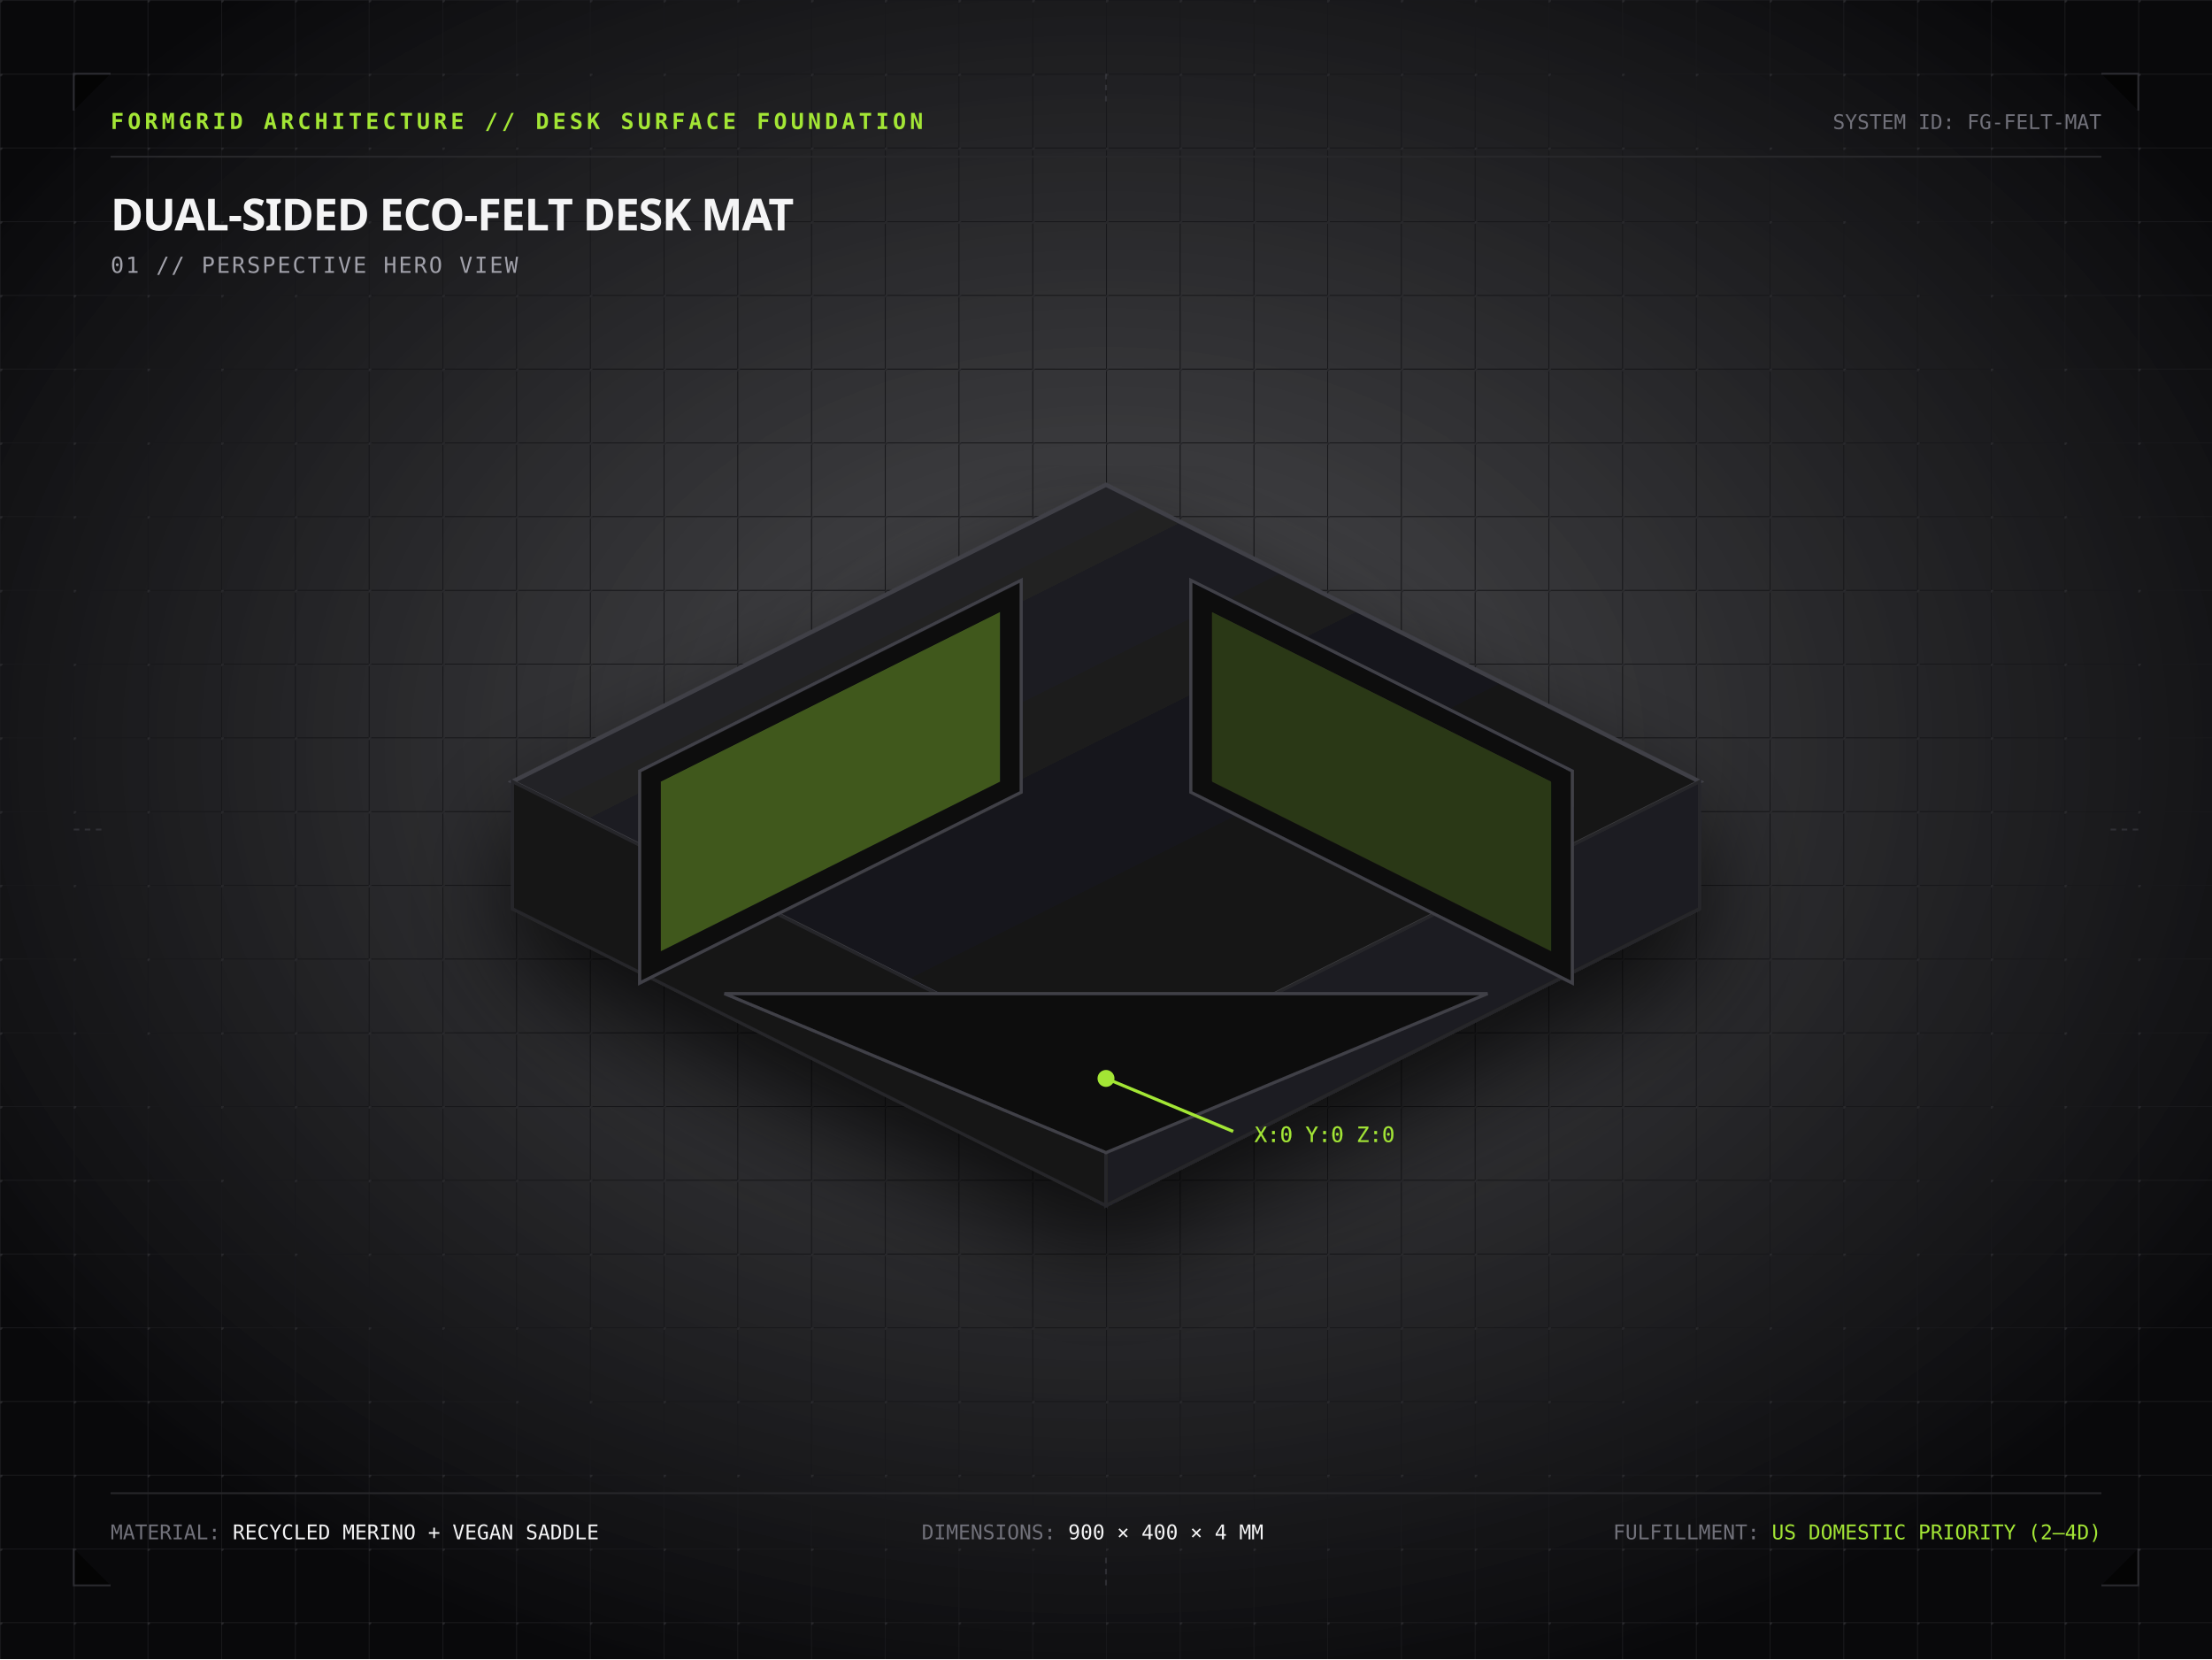
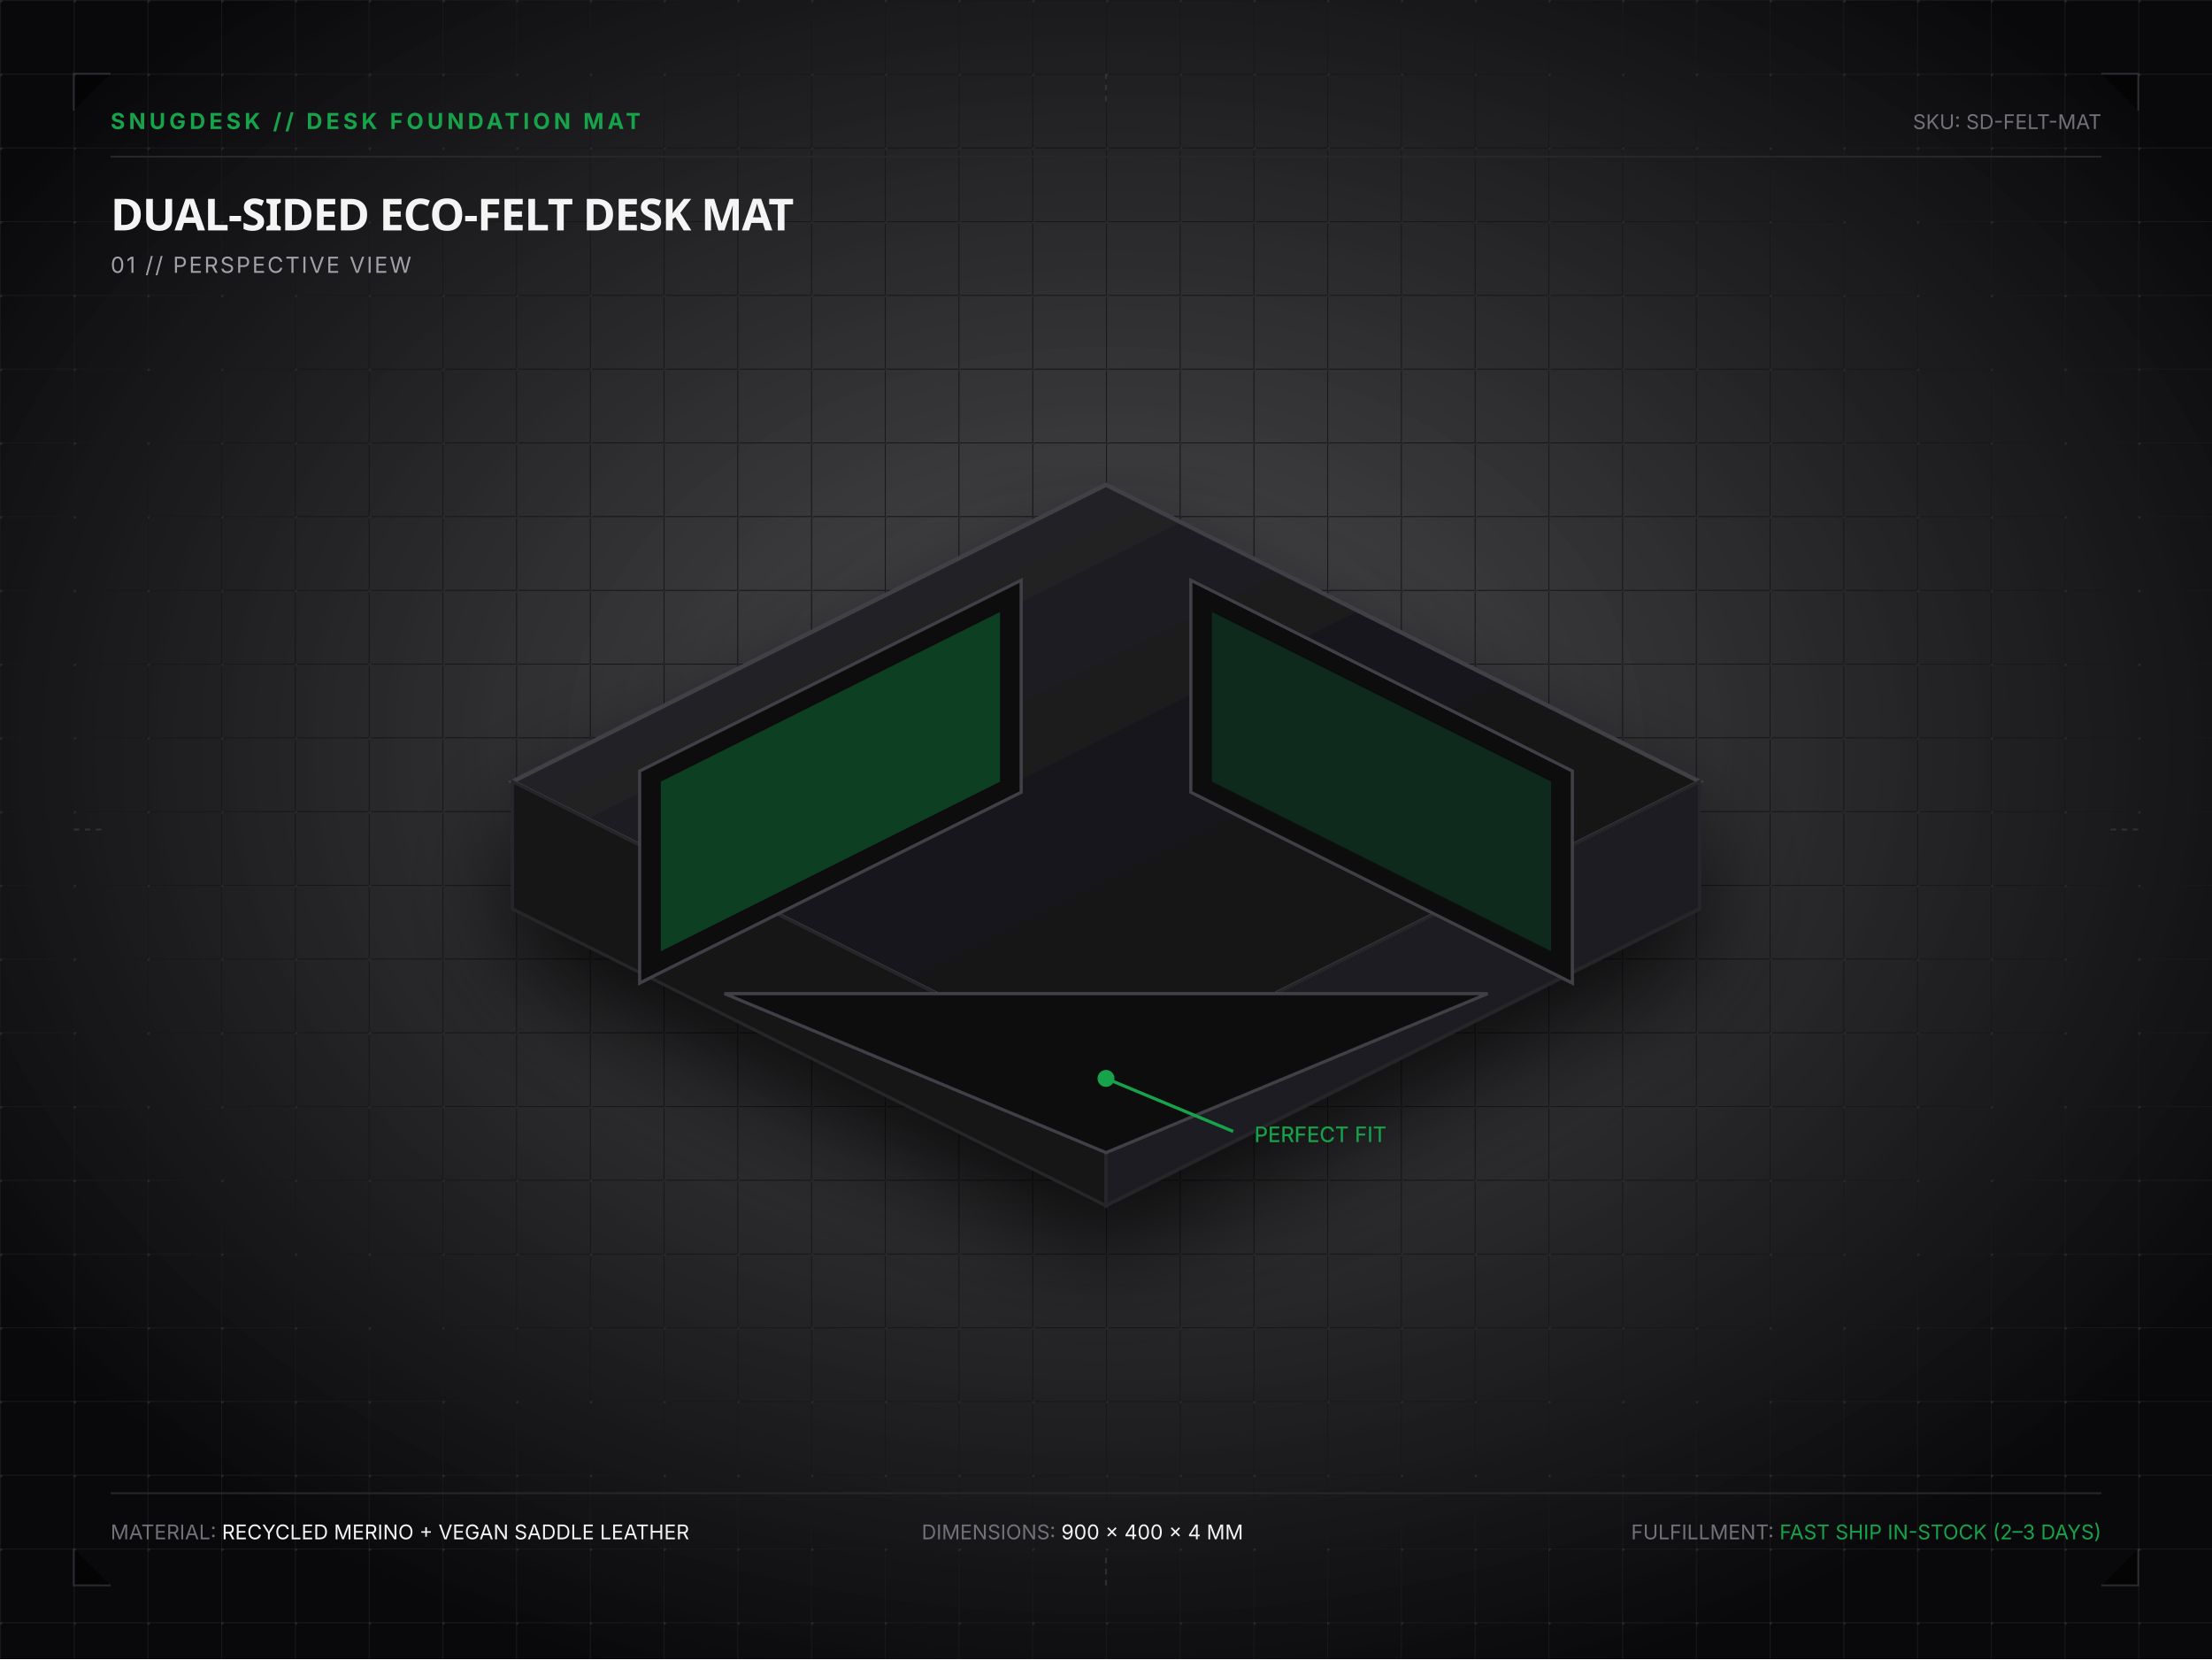
- <svg xmlns="http://www.w3.org/2000/svg" viewBox="0 0 1200 900" width="1200" height="900" style="background:#09090b; font-family:'JetBrains Mono', monospace;">
+ <svg xmlns="http://www.w3.org/2000/svg" viewBox="0 0 1200 900" width="1200" height="900" style="background:#09090b; font-family:'Inter', sans-serif;">
  <defs>
    <pattern id="grid-felt-mat-hero" width="40" height="40" patternUnits="userSpaceOnUse">
      <path d="M 40 0 L 0 0 0 40" fill="none" stroke="#18181b" stroke-width="1" />
      <circle cx="0" cy="0" r="1.5" fill="#27272a" />
    </pattern>
    <radialGradient id="spot-felt-mat-hero" cx="50%" cy="45%" r="60%">
      <stop offset="0%" stop-color="#1f1f23" stop-opacity="0.8" />
      <stop offset="100%" stop-color="#09090b" stop-opacity="1" />
    </radialGradient>
    <linearGradient id="bodyGrad-felt-mat" x1="0%" y1="0%" x2="100%" y2="100%">
      <stop offset="0%" stop-color="#2c2c31" />
      <stop offset="50%" stop-color="#18181b" />
      <stop offset="100%" stop-color="#101012" />
    </linearGradient>
    <filter id="shadow-felt-mat" x="-10%" y="-10%" width="130%" height="130%">
      <feDropShadow dx="0" dy="25" stdDeviation="25" flood-color="#000000" flood-opacity="0.75" />
    </filter>
  </defs>
  <rect width="1200" height="900" fill="url(#spot-felt-mat-hero)" />
  <rect width="1200" height="900" fill="url(#grid-felt-mat-hero)" />
  <g stroke="#3f3f46" stroke-width="1" opacity="0.6">
    <path d="M 40 60 L 40 40 L 60 40" />
    <path d="M 1160 60 L 1160 40 L 1140 40" />
    <path d="M 40 840 L 40 860 L 60 860" />
    <path d="M 1160 840 L 1160 860 L 1140 860" />
    <line x1="600" y1="40" x2="600" y2="55" stroke-dasharray="3,3" />
    <line x1="600" y1="845" x2="600" y2="860" stroke-dasharray="3,3" />
    <line x1="40" y1="450" x2="55" y2="450" stroke-dasharray="3,3" />
    <line x1="1145" y1="450" x2="1160" y2="450" stroke-dasharray="3,3" />
  </g>
-   <text x="60" y="70" fill="#a3e635" font-size="12" font-weight="700" letter-spacing="2">FORMGRID ARCHITECTURE // DESK SURFACE FOUNDATION</text>
-   <text x="1140" y="70" text-anchor="end" fill="#71717a" font-size="11">SYSTEM ID: FG-FELT-MAT</text>
+   <text x="60" y="70" fill="#16a34a" font-size="12" font-weight="700" letter-spacing="2">SNUGDESK // DESK FOUNDATION MAT</text>
+   <text x="1140" y="70" text-anchor="end" fill="#71717a" font-size="11">SKU: SD-FELT-MAT</text>
  <line x1="60" y1="85" x2="1140" y2="85" stroke="#27272a" stroke-width="1" />
  <text x="60" y="125" fill="#f4f4f5" font-size="24" font-weight="800" font-family="'Space Grotesk', sans-serif" letter-spacing="-0.5">DUAL-SIDED ECO-FELT DESK MAT</text>
-   <text x="60" y="148" fill="#a1a1aa" font-size="12" letter-spacing="1">01 // PERSPECTIVE HERO VIEW</text>
+   <text x="60" y="148" fill="#a1a1aa" font-size="12" letter-spacing="1">01 // PERSPECTIVE VIEW</text>
  <g transform="translate(600, 470) scale(1.15)" filter="url(#shadow-felt-mat)">
    <polygon points="-280,-40 0,-180 280,-40 0,100" fill="url(#bodyGrad-felt-mat)" stroke="#3f3f46" stroke-width="2" />
    <polygon points="-280,-40 0,100 0,160 -280,20" fill="#141417" stroke="#27272a" stroke-width="1.5" />
    <polygon points="0,100 280,-40 280,20 0,160" fill="#1e1e22" stroke="#27272a" stroke-width="1.5" />
    <polygon points="-220,-45 -40,-135 -40,-35 -220,55" fill="#0d0d0f" stroke="#3f3f46" stroke-width="1.5" />
-     <polygon points="-210,-40 -50,-120 -50,-40 -210,40" fill="#a3e635" opacity="0.35" />
+     <polygon points="-210,-40 -50,-120 -50,-40 -210,40" fill="#16a34a" opacity="0.35" />
    <polygon points="40,-135 220,-45 220,55 40,-35" fill="#0d0d0f" stroke="#3f3f46" stroke-width="1.5" />
-     <polygon points="50,-120 210,-40 210,40 50,-40" fill="#a3e635" opacity="0.2" />
+     <polygon points="50,-120 210,-40 210,40 50,-40" fill="#16a34a" opacity="0.2" />
    <polygon points="-180,60 180,60 0,135" fill="#0c0c0e" stroke="#3f3f46" stroke-width="1.5" />
-     <circle cx="0" cy="100" r="4" fill="#a3e635" />
-     <line x1="0" y1="100" x2="60" y2="125" stroke="#a3e635" stroke-width="1.5" />
-     <text x="70" y="130" fill="#a3e635" font-size="10">X:0 Y:0 Z:0</text>
+     <circle cx="0" cy="100" r="4" fill="#16a34a" />
+     <line x1="0" y1="100" x2="60" y2="125" stroke="#16a34a" stroke-width="1.5" />
+     <text x="70" y="130" fill="#16a34a" font-size="10">PERFECT FIT</text>
  </g>
  <line x1="60" y1="810" x2="1140" y2="810" stroke="#27272a" stroke-width="1" />
  <g fill="#71717a" font-size="11">
-     <text x="60" y="835">MATERIAL: <tspan fill="#f4f4f5">RECYCLED MERINO + VEGAN SADDLE</tspan>
+     <text x="60" y="835">MATERIAL: <tspan fill="#f4f4f5">RECYCLED MERINO + VEGAN SADDLE LEATHER</tspan>
    </text>
    <text x="500" y="835">DIMENSIONS: <tspan fill="#f4f4f5">900 × 400 × 4 MM</tspan>
    </text>
-     <text x="1140" y="835" text-anchor="end">FULFILLMENT: <tspan fill="#a3e635">US DOMESTIC PRIORITY (2–4D)</tspan>
+     <text x="1140" y="835" text-anchor="end">FULFILLMENT: <tspan fill="#16a34a">FAST SHIP IN-STOCK (2–3 DAYS)</tspan>
    </text>
  </g>
</svg>
